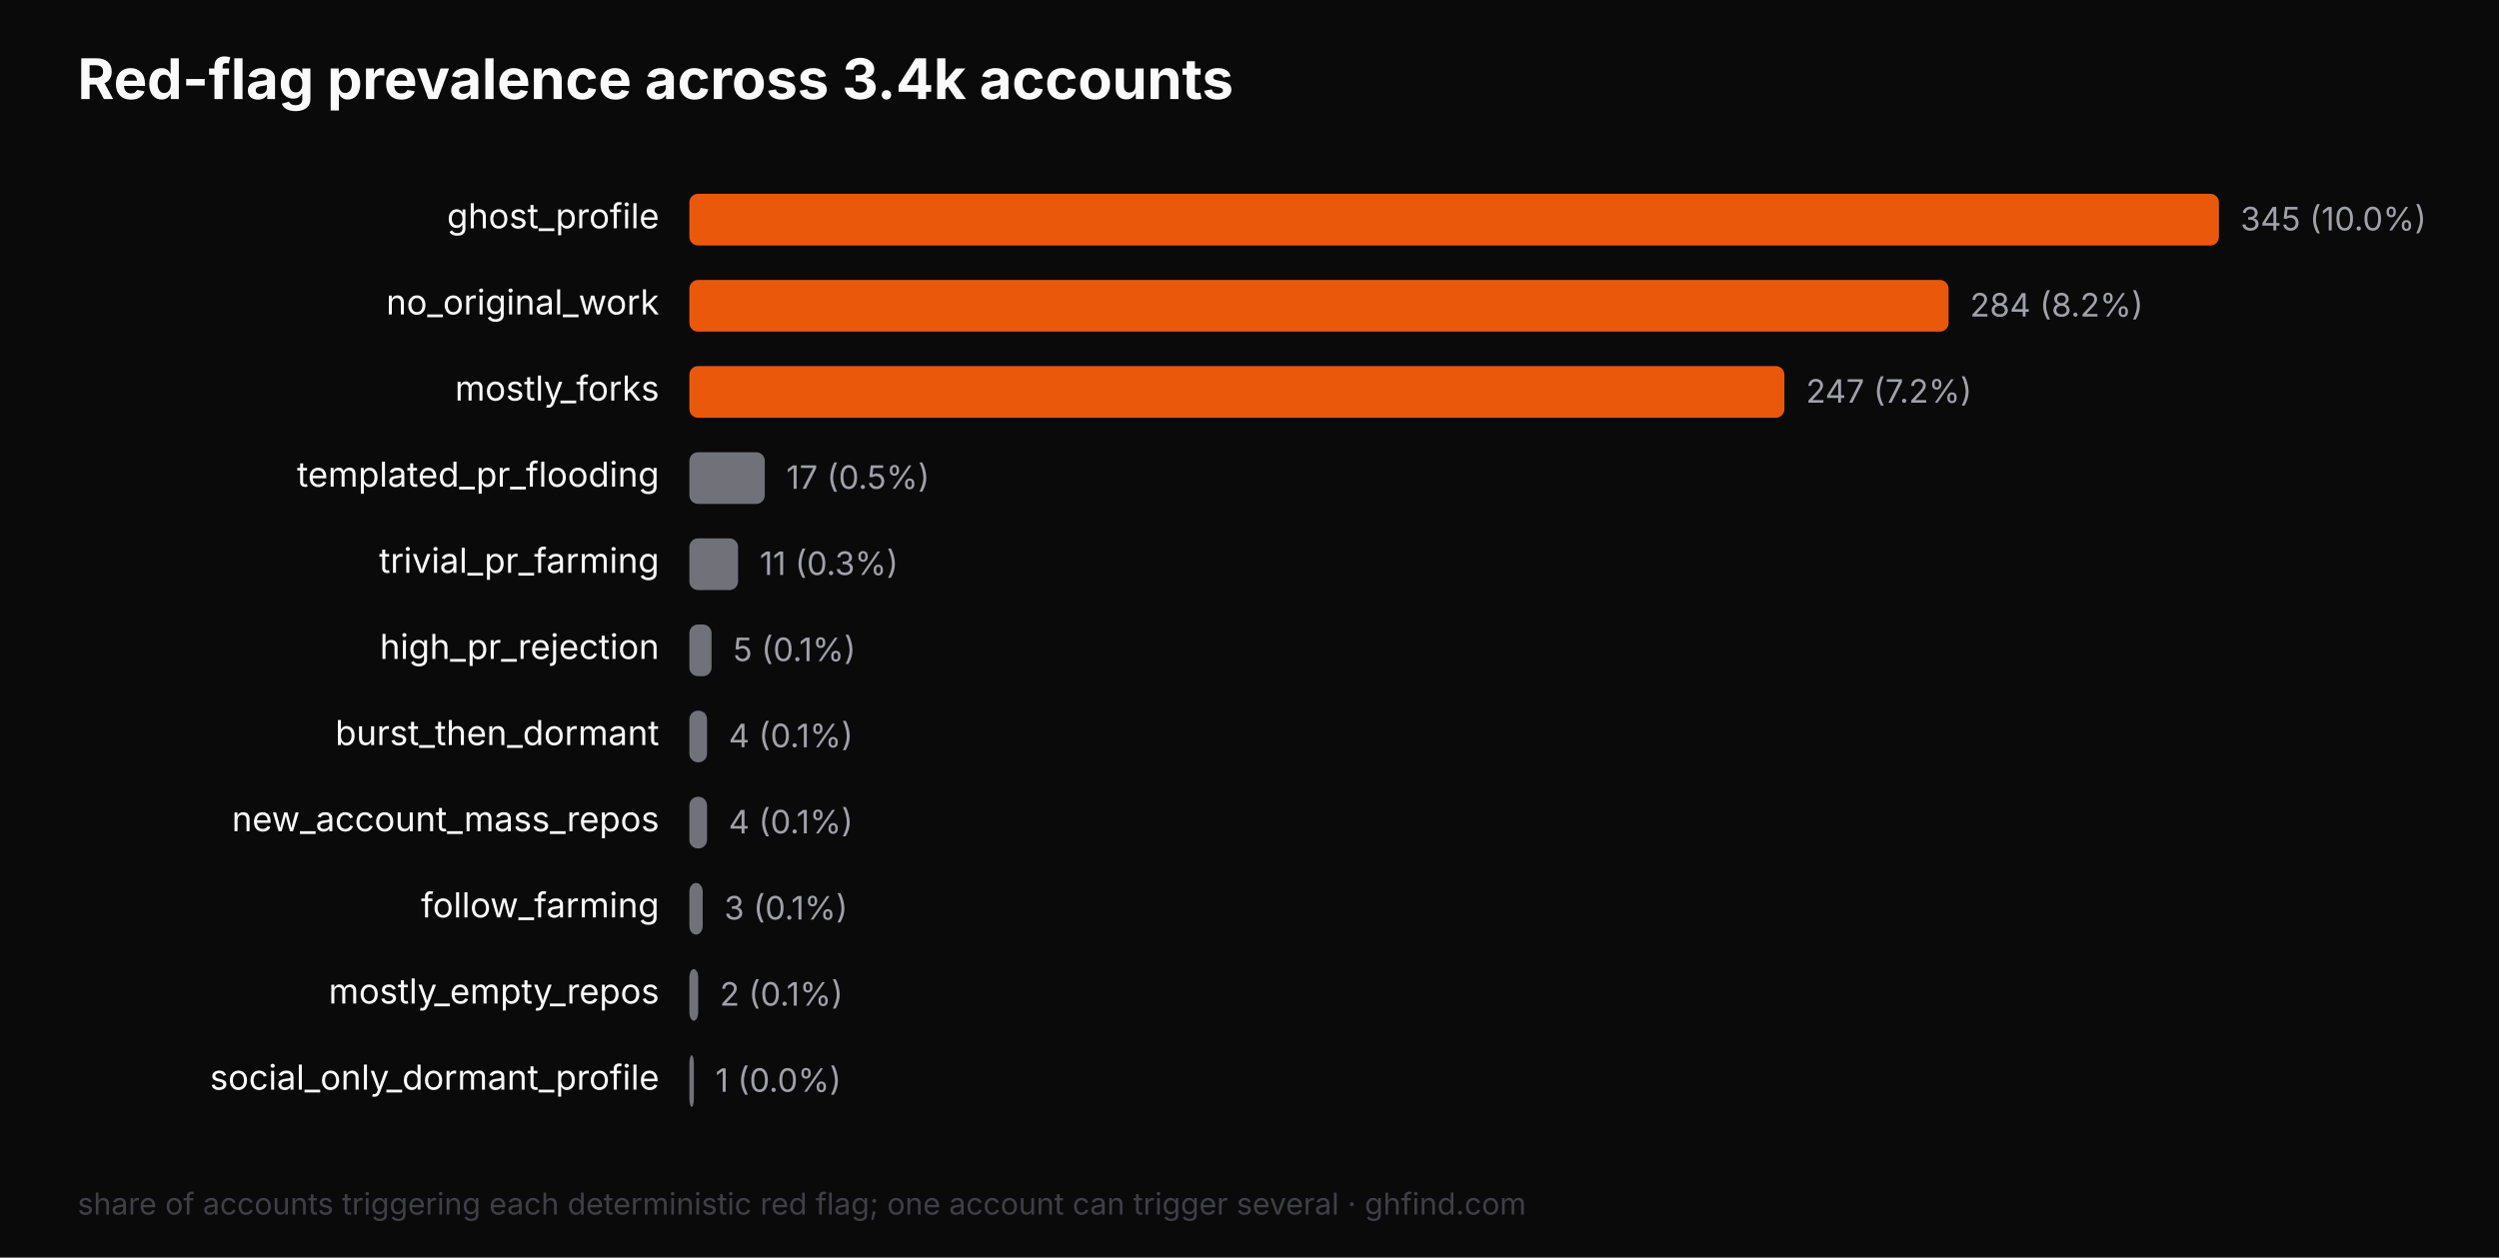
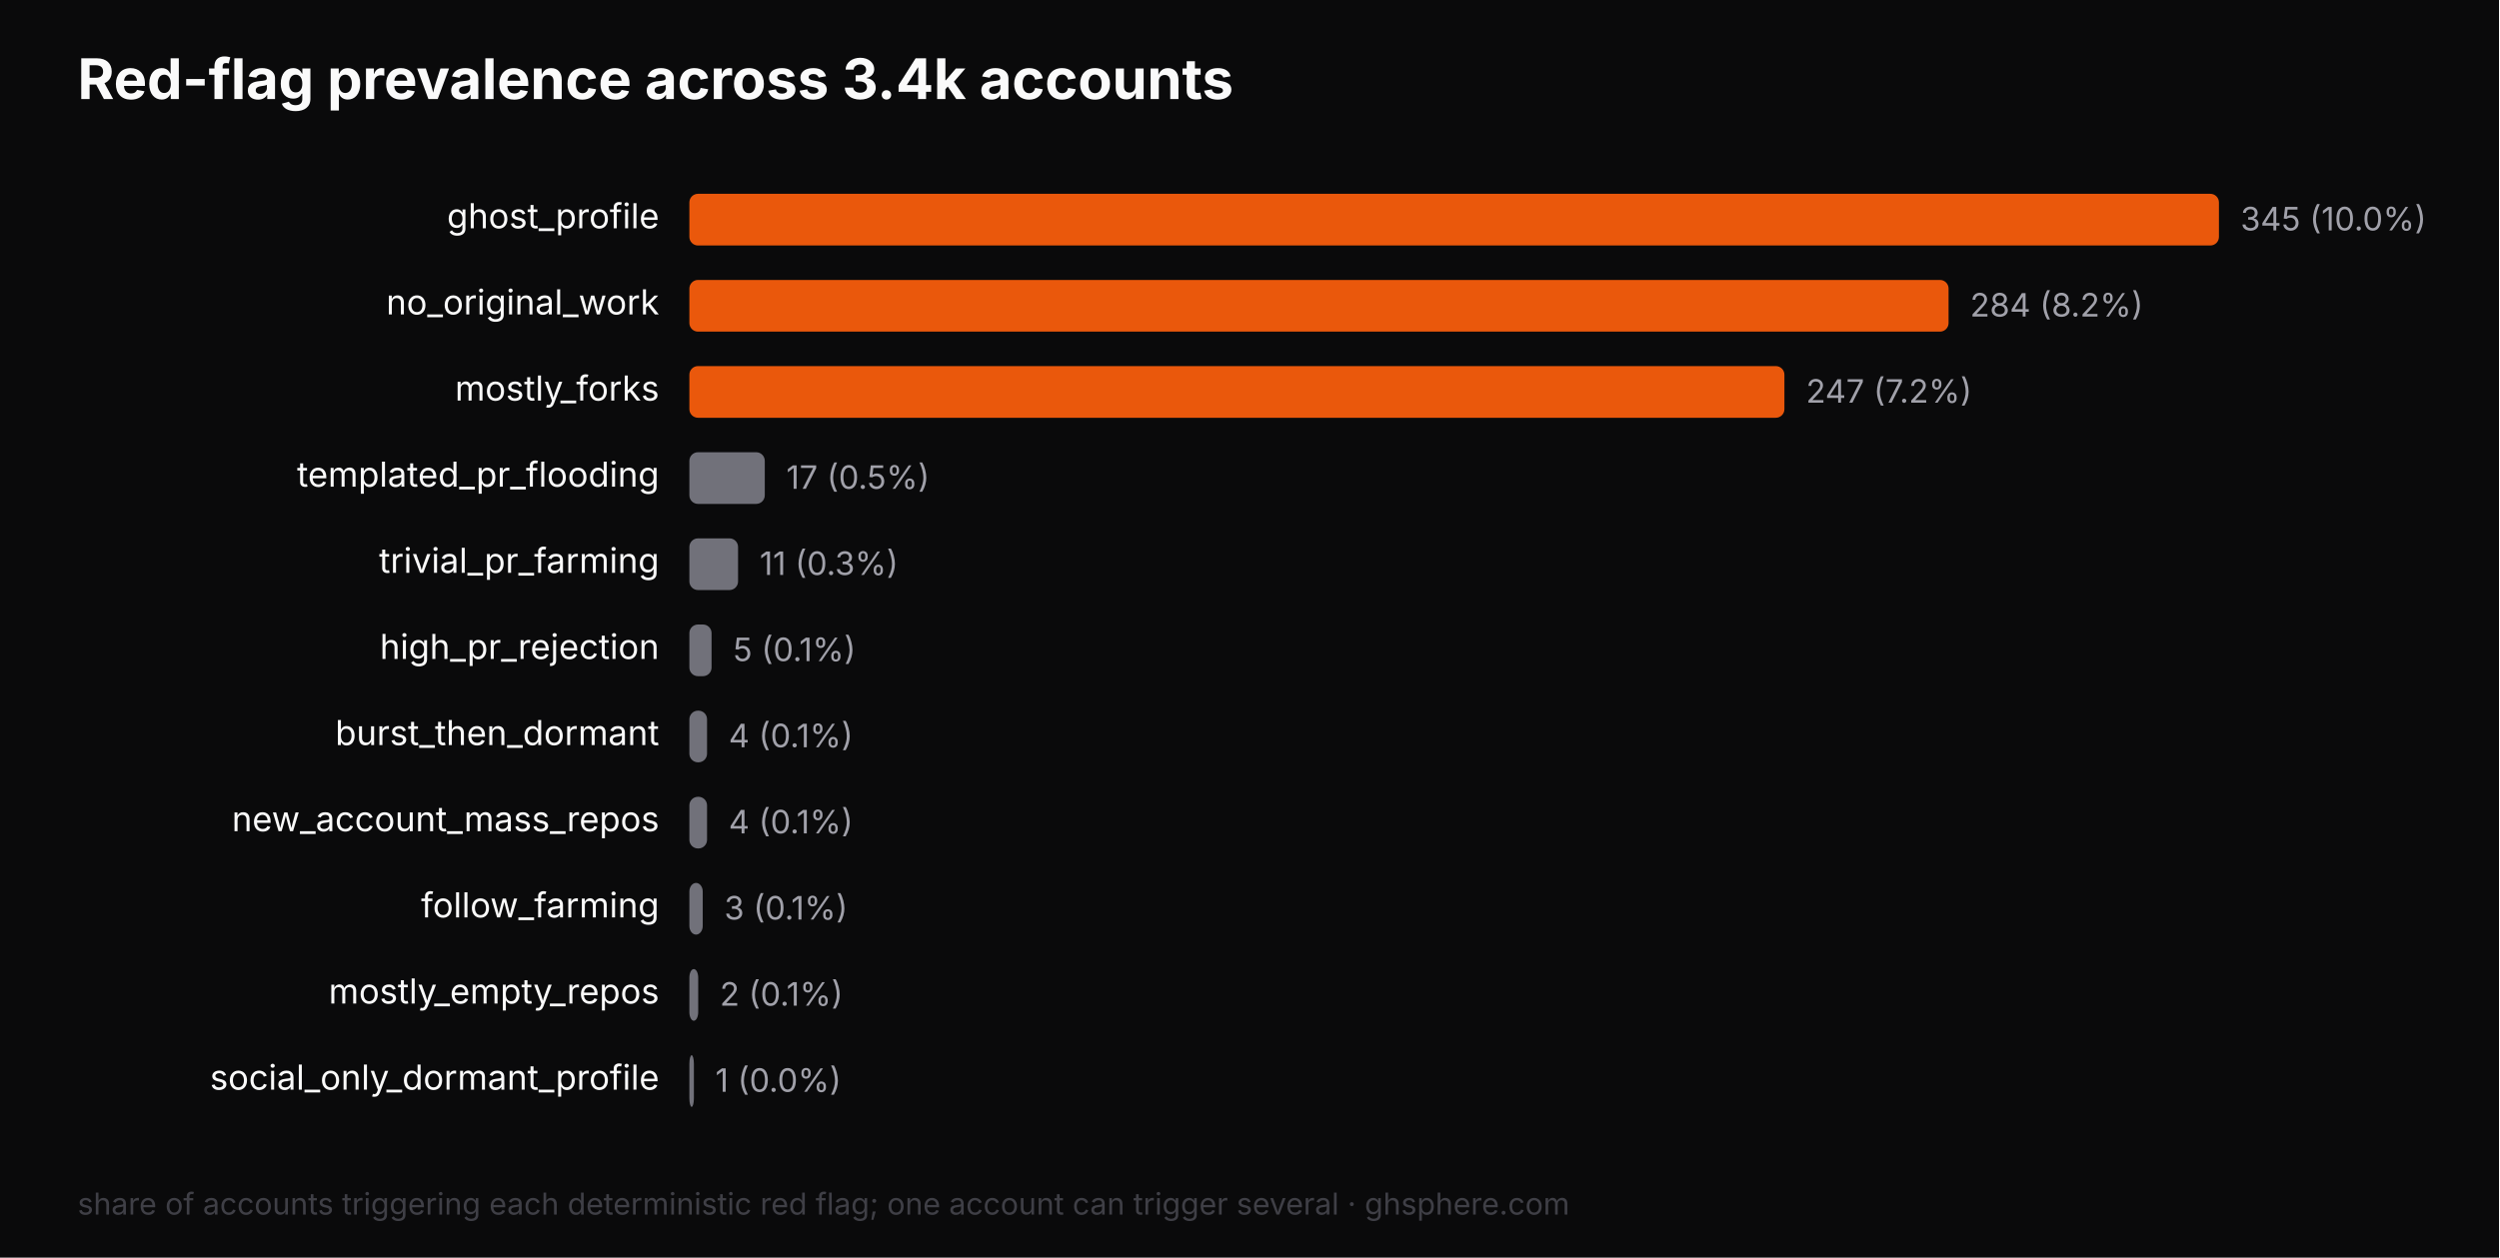
<svg xmlns="http://www.w3.org/2000/svg" width="1160" height="584" viewBox="0 0 1160 584" font-family="ui-sans-serif, system-ui, -apple-system, 'Segoe UI', sans-serif">
  <rect width="1160" height="584" fill="#0a0a0b" />
  <text x="36" y="46" fill="#fafafa" font-size="26" font-weight="700">Red-flag prevalence across 3.4k accounts</text>
  <text x="306" y="106" fill="#fafafa" font-size="16" text-anchor="end" font-family="ui-sans-serif, system-ui, -apple-system, 'Segoe UI', sans-serif">ghost_profile</text>
  <rect x="320" y="90" width="710.0" height="24" rx="4" fill="#ea580c" />
  <text x="1040" y="107" fill="#a1a1aa" font-size="15">345 (10.0%)</text>
  <text x="306" y="146" fill="#fafafa" font-size="16" text-anchor="end" font-family="ui-sans-serif, system-ui, -apple-system, 'Segoe UI', sans-serif">no_original_work</text>
  <rect x="320" y="130" width="584.5" height="24" rx="4" fill="#ea580c" />
  <text x="914.464" y="147" fill="#a1a1aa" font-size="15">284 (8.2%)</text>
  <text x="306" y="186" fill="#fafafa" font-size="16" text-anchor="end" font-family="ui-sans-serif, system-ui, -apple-system, 'Segoe UI', sans-serif">mostly_forks</text>
  <rect x="320" y="170" width="508.3" height="24" rx="4" fill="#ea580c" />
  <text x="838.319" y="187" fill="#a1a1aa" font-size="15">247 (7.2%)</text>
  <text x="306" y="226" fill="#fafafa" font-size="16" text-anchor="end" font-family="ui-sans-serif, system-ui, -apple-system, 'Segoe UI', sans-serif">templated_pr_flooding</text>
  <rect x="320" y="210" width="35.0" height="24" rx="4" fill="#71717a" />
  <text x="364.986" y="227" fill="#a1a1aa" font-size="15">17 (0.5%)</text>
  <text x="306" y="266" fill="#fafafa" font-size="16" text-anchor="end" font-family="ui-sans-serif, system-ui, -apple-system, 'Segoe UI', sans-serif">trivial_pr_farming</text>
  <rect x="320" y="250" width="22.6" height="24" rx="4" fill="#71717a" />
  <text x="352.638" y="267" fill="#a1a1aa" font-size="15">11 (0.3%)</text>
  <text x="306" y="306" fill="#fafafa" font-size="16" text-anchor="end" font-family="ui-sans-serif, system-ui, -apple-system, 'Segoe UI', sans-serif">high_pr_rejection</text>
  <rect x="320" y="290" width="10.3" height="24" rx="4" fill="#71717a" />
  <text x="340.29" y="307" fill="#a1a1aa" font-size="15">5 (0.1%)</text>
  <text x="306" y="346" fill="#fafafa" font-size="16" text-anchor="end" font-family="ui-sans-serif, system-ui, -apple-system, 'Segoe UI', sans-serif">burst_then_dormant</text>
  <rect x="320" y="330" width="8.2" height="24" rx="4" fill="#71717a" />
  <text x="338.232" y="347" fill="#a1a1aa" font-size="15">4 (0.1%)</text>
  <text x="306" y="386" fill="#fafafa" font-size="16" text-anchor="end" font-family="ui-sans-serif, system-ui, -apple-system, 'Segoe UI', sans-serif">new_account_mass_repos</text>
  <rect x="320" y="370" width="8.2" height="24" rx="4" fill="#71717a" />
  <text x="338.232" y="387" fill="#a1a1aa" font-size="15">4 (0.1%)</text>
  <text x="306" y="426" fill="#fafafa" font-size="16" text-anchor="end" font-family="ui-sans-serif, system-ui, -apple-system, 'Segoe UI', sans-serif">follow_farming</text>
  <rect x="320" y="410" width="6.2" height="24" rx="4" fill="#71717a" />
  <text x="336.174" y="427" fill="#a1a1aa" font-size="15">3 (0.1%)</text>
  <text x="306" y="466" fill="#fafafa" font-size="16" text-anchor="end" font-family="ui-sans-serif, system-ui, -apple-system, 'Segoe UI', sans-serif">mostly_empty_repos</text>
  <rect x="320" y="450" width="4.1" height="24" rx="4" fill="#71717a" />
  <text x="334.116" y="467" fill="#a1a1aa" font-size="15">2 (0.1%)</text>
  <text x="306" y="506" fill="#fafafa" font-size="16" text-anchor="end" font-family="ui-sans-serif, system-ui, -apple-system, 'Segoe UI', sans-serif">social_only_dormant_profile</text>
  <rect x="320" y="490" width="2.1" height="24" rx="4" fill="#71717a" />
  <text x="332.058" y="507" fill="#a1a1aa" font-size="15">1 (0.0%)</text>
-   <text x="36" y="564" fill="#3f3f46" font-size="14">share of accounts triggering each deterministic red flag; one account can trigger several · ghfind.com</text>
+   <text x="36" y="564" fill="#3f3f46" font-size="14">share of accounts triggering each deterministic red flag; one account can trigger several · ghsphere.com</text>
</svg>
